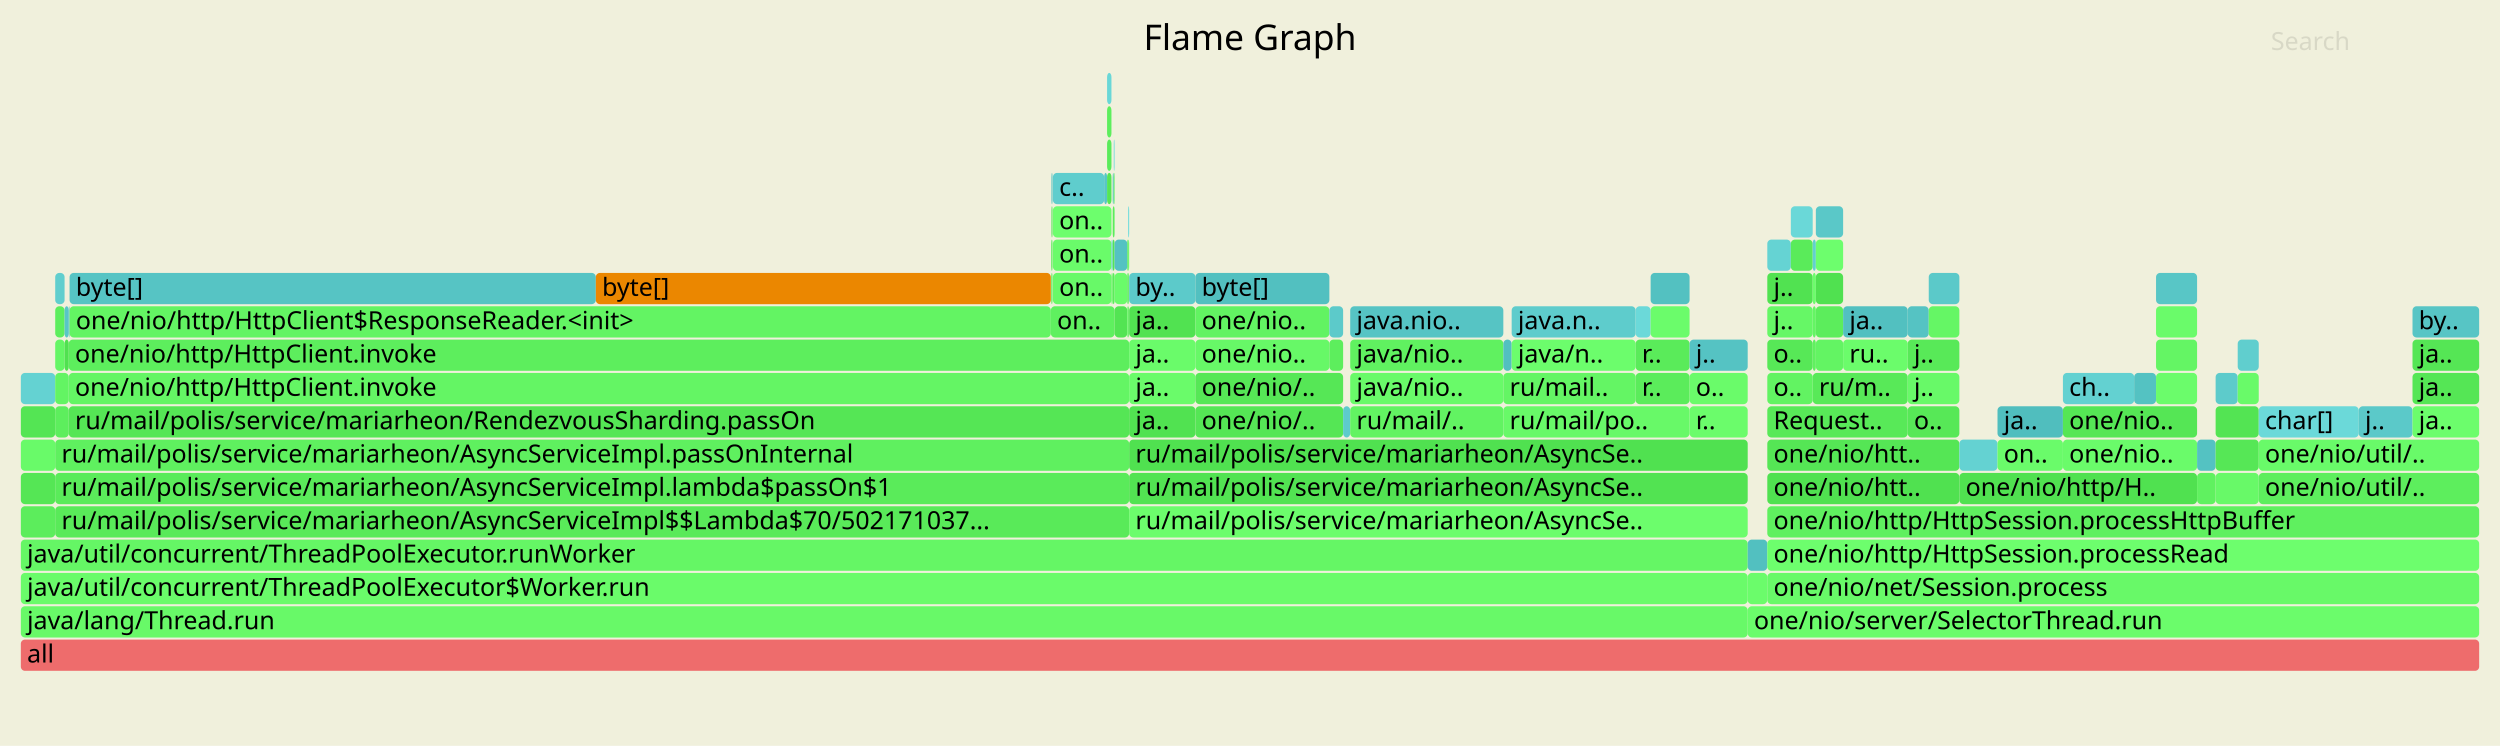
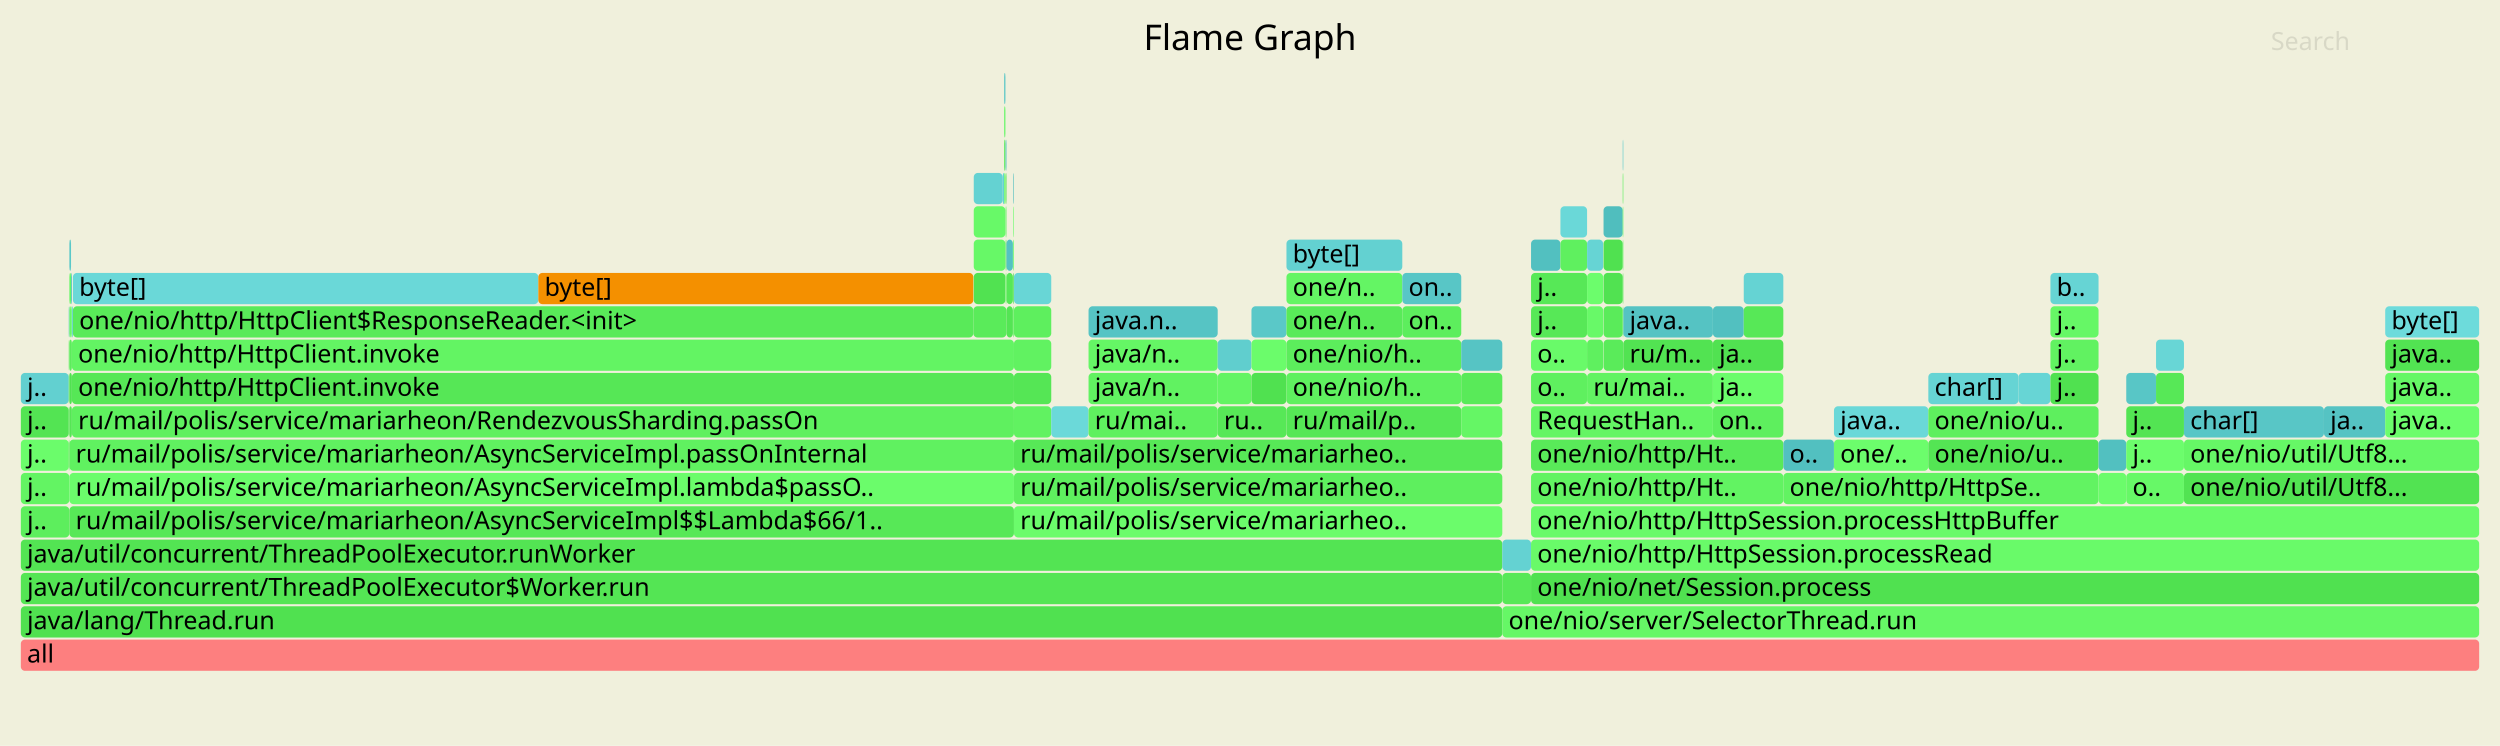
<svg xmlns="http://www.w3.org/2000/svg" version="1.1" width="1200" height="358" viewBox="0 0 1200 358">
  <style type="text/css">
	text { font-family:Verdana; font-size:12px; fill:rgb(0,0,0); }
	#search { opacity:0.1; cursor:pointer; }
	#search:hover, #search.show { opacity:1; }
	#subtitle { text-anchor:middle; font-color:rgb(160,160,160); }
	#title { text-anchor:middle; font-size:17px}
	#unzoom { cursor:pointer; }
	#frames &gt; *:hover { stroke:black; stroke-width:0.5; cursor:pointer; }
	.hide { display:none; }
	.parent { opacity:0.5; }
</style>
  <rect x="0" y="0" width="100%" height="100%" fill="rgb(240,240,220)" />
  <text id="title" x="600" y="24">Flame Graph</text>
  <text id="details" x="10" y="341"> </text>
  <text id="unzoom" x="10" y="24" class="hide">Reset Zoom</text>
  <text id="search" x="1090" y="24">Search</text>
  <text id="matched" x="1090" y="341"> </text>
  <g id="frames">
    <g>
-       <rect x="10.0" y="307.0" width="1180.0" height="15" fill="#ee6c6c" rx="2" ry="2" />
+       <rect x="10.0" y="307.0" width="1180.0" height="15" fill="#fd7f7f" rx="2" ry="2" />
      <text x="13.0" y="318.0">all</text>
    </g>
    <g>
-       <rect x="10.0" y="291.0" width="828.9" height="15" fill="#68f968" rx="2" ry="2" />
+       <rect x="10.0" y="291.0" width="711.1" height="15" fill="#50e150" rx="2" ry="2" />
      <text x="13.0" y="302.0">java/lang/Thread.run</text>
    </g>
    <g>
-       <rect x="10.0" y="275.0" width="828.9" height="15" fill="#6afb6a" rx="2" ry="2" />
+       <rect x="10.0" y="275.0" width="711.1" height="15" fill="#54e554" rx="2" ry="2" />
      <text x="13.0" y="286.0">java/util/concurrent/ThreadPoolExecutor$Worker.run</text>
    </g>
    <g>
-       <rect x="10.0" y="259.0" width="828.9" height="15" fill="#65f665" rx="2" ry="2" />
+       <rect x="10.0" y="259.0" width="711.1" height="15" fill="#53e453" rx="2" ry="2" />
      <text x="13.0" y="270.0">java/util/concurrent/ThreadPoolExecutor.runWorker</text>
    </g>
    <g>
-       <rect x="10.0" y="243.0" width="16.5" height="15" fill="#5ced5c" rx="2" ry="2" />
-       <text x="13.0" y="254.0" />
-     </g>
-     <g>
-       <rect x="10.0" y="227.0" width="16.5" height="15" fill="#55e655" rx="2" ry="2" />
-       <text x="13.0" y="238.0" />
-     </g>
-     <g>
-       <rect x="10.0" y="211.0" width="16.5" height="15" fill="#69fa69" rx="2" ry="2" />
-       <text x="13.0" y="222.0" />
-     </g>
-     <g>
-       <rect x="10.0" y="195.0" width="16.5" height="15" fill="#54e554" rx="2" ry="2" />
-       <text x="13.0" y="206.0" />
-     </g>
-     <g>
-       <rect x="10.0" y="179.0" width="16.5" height="15" fill="#64d2d2" rx="2" ry="2" />
-       <text x="13.0" y="190.0" />
-     </g>
-     <g>
-       <rect x="26.5" y="243.0" width="515.5" height="15" fill="#59ea59" rx="2" ry="2" />
-       <text x="29.5" y="254.0">ru/mail/polis/service/mariarheon/AsyncServiceImpl$$Lambda$70/502171037...</text>
-     </g>
-     <g>
-       <rect x="26.5" y="227.0" width="515.5" height="15" fill="#5aeb5a" rx="2" ry="2" />
-       <text x="29.5" y="238.0">ru/mail/polis/service/mariarheon/AsyncServiceImpl.lambda$passOn$1</text>
-     </g>
-     <g>
-       <rect x="26.5" y="211.0" width="515.5" height="15" fill="#5ff05f" rx="2" ry="2" />
-       <text x="29.5" y="222.0">ru/mail/polis/service/mariarheon/AsyncServiceImpl.passOnInternal</text>
-     </g>
-     <g>
-       <rect x="26.5" y="195.0" width="6.5" height="15" fill="#5dee5d" rx="2" ry="2" />
-       <text x="29.5" y="206.0" />
-     </g>
-     <g>
-       <rect x="26.5" y="179.0" width="6.5" height="15" fill="#63f463" rx="2" ry="2" />
-       <text x="29.5" y="190.0" />
-     </g>
-     <g>
-       <rect x="26.5" y="163.0" width="4.5" height="15" fill="#65f665" rx="2" ry="2" />
-       <text x="29.5" y="174.0" />
-     </g>
-     <g>
-       <rect x="26.5" y="147.0" width="4.5" height="15" fill="#5dee5d" rx="2" ry="2" />
-       <text x="29.5" y="158.0" />
-     </g>
-     <g>
-       <rect x="26.5" y="131.0" width="4.5" height="15" fill="#60cece" rx="2" ry="2" />
-       <text x="29.5" y="142.0" />
-     </g>
-     <g>
-       <rect x="31.0" y="163.0" width="2.0" height="15" fill="#50e150" rx="2" ry="2" />
-       <text x="34.0" y="174.0" />
-     </g>
-     <g>
-       <rect x="31.0" y="147.0" width="2.0" height="15" fill="#58c6c6" rx="2" ry="2" />
-       <text x="34.0" y="158.0" />
-     </g>
-     <g>
-       <rect x="33.0" y="195.0" width="509.0" height="15" fill="#55e655" rx="2" ry="2" />
-       <text x="36.0" y="206.0">ru/mail/polis/service/mariarheon/RendezvousSharding.passOn</text>
-     </g>
-     <g>
-       <rect x="33.0" y="179.0" width="509.0" height="15" fill="#64f564" rx="2" ry="2" />
-       <text x="36.0" y="190.0">one/nio/http/HttpClient.invoke</text>
-     </g>
-     <g>
-       <rect x="33.0" y="163.0" width="509.0" height="15" fill="#5dee5d" rx="2" ry="2" />
-       <text x="36.0" y="174.0">one/nio/http/HttpClient.invoke</text>
-     </g>
-     <g>
-       <rect x="33.0" y="147.0" width="0.4" height="15" fill="#57c5c5" rx="2" ry="2" />
+       <rect x="10.0" y="243.0" width="23.3" height="15" fill="#5dee5d" rx="2" ry="2" />
+       <text x="13.0" y="254.0">j..</text>
+     </g>
+     <g>
+       <rect x="10.0" y="227.0" width="23.3" height="15" fill="#63f463" rx="2" ry="2" />
+       <text x="13.0" y="238.0">j..</text>
+     </g>
+     <g>
+       <rect x="10.0" y="211.0" width="23.0" height="15" fill="#6bfc6b" rx="2" ry="2" />
+       <text x="13.0" y="222.0">j..</text>
+     </g>
+     <g>
+       <rect x="10.0" y="195.0" width="23.0" height="15" fill="#53e453" rx="2" ry="2" />
+       <text x="13.0" y="206.0">j..</text>
+     </g>
+     <g>
+       <rect x="10.0" y="179.0" width="23.0" height="15" fill="#62d0d0" rx="2" ry="2" />
+       <text x="13.0" y="190.0">j..</text>
+     </g>
+     <g>
+       <rect x="33.0" y="211.0" width="0.3" height="15" fill="#52e352" rx="2" ry="2" />
+       <text x="36.0" y="222.0" />
+     </g>
+     <g>
+       <rect x="33.0" y="195.0" width="0.3" height="15" fill="#5bec5b" rx="2" ry="2" />
+       <text x="36.0" y="206.0" />
+     </g>
+     <g>
+       <rect x="33.0" y="179.0" width="0.3" height="15" fill="#5eef5e" rx="2" ry="2" />
+       <text x="36.0" y="190.0" />
+     </g>
+     <g>
+       <rect x="33.0" y="163.0" width="0.3" height="15" fill="#5dee5d" rx="2" ry="2" />
+       <text x="36.0" y="174.0" />
+     </g>
+     <g>
+       <rect x="33.0" y="147.0" width="0.3" height="15" fill="#58c6c6" rx="2" ry="2" />
      <text x="36.0" y="158.0" />
    </g>
    <g>
-       <rect x="33.4" y="147.0" width="471.0" height="15" fill="#63f463" rx="2" ry="2" />
-       <text x="36.4" y="158.0">one/nio/http/HttpClient$ResponseReader.&lt;init&gt;</text>
-     </g>
-     <g>
-       <rect x="33.4" y="131.0" width="252.6" height="15" fill="#56c4c4" rx="2" ry="2" />
-       <text x="36.4" y="142.0">byte[]</text>
-     </g>
-     <g>
-       <rect x="286.0" y="131.0" width="218.4" height="15" fill="#eb8700" rx="2" ry="2" />
-       <text x="289.0" y="142.0">byte[]</text>
-     </g>
-     <g>
-       <rect x="504.4" y="147.0" width="30.6" height="15" fill="#5ff05f" rx="2" ry="2" />
-       <text x="507.4" y="158.0">on..</text>
-     </g>
-     <g>
-       <rect x="504.6" y="131.0" width="0.6" height="15" fill="#5ced5c" rx="2" ry="2" />
-       <text x="507.6" y="142.0" />
-     </g>
-     <g>
-       <rect x="504.6" y="115.0" width="0.6" height="15" fill="#5aeb5a" rx="2" ry="2" />
-       <text x="507.6" y="126.0" />
-     </g>
-     <g>
-       <rect x="504.7" y="99.0" width="0.5" height="15" fill="#51e251" rx="2" ry="2" />
-       <text x="507.7" y="110.0" />
-     </g>
-     <g>
-       <rect x="504.7" y="83.0" width="0.5" height="15" fill="#52c0c0" rx="2" ry="2" />
-       <text x="507.7" y="94.0" />
-     </g>
-     <g>
-       <rect x="505.4" y="131.0" width="28.1" height="15" fill="#68f968" rx="2" ry="2" />
-       <text x="508.4" y="142.0">on..</text>
-     </g>
-     <g>
-       <rect x="505.4" y="115.0" width="28.1" height="15" fill="#6afb6a" rx="2" ry="2" />
-       <text x="508.4" y="126.0">on..</text>
-     </g>
-     <g>
-       <rect x="505.4" y="99.0" width="28.1" height="15" fill="#6dfe6d" rx="2" ry="2" />
-       <text x="508.4" y="110.0">on..</text>
-     </g>
-     <g>
-       <rect x="505.4" y="83.0" width="24.6" height="15" fill="#5fcdcd" rx="2" ry="2" />
-       <text x="508.4" y="94.0">c..</text>
-     </g>
-     <g>
-       <rect x="530.0" y="83.0" width="1.4" height="15" fill="#58c6c6" rx="2" ry="2" />
-       <text x="533.0" y="94.0" />
-     </g>
-     <g>
-       <rect x="531.4" y="83.0" width="2.1" height="15" fill="#55e655" rx="2" ry="2" />
-       <text x="534.4" y="94.0" />
-     </g>
-     <g>
-       <rect x="531.4" y="67.0" width="2.1" height="15" fill="#5aeb5a" rx="2" ry="2" />
-       <text x="534.4" y="78.0" />
-     </g>
-     <g>
-       <rect x="531.4" y="51.0" width="2.1" height="15" fill="#5dee5d" rx="2" ry="2" />
-       <text x="534.4" y="62.0" />
-     </g>
-     <g>
-       <rect x="531.4" y="35.0" width="2.1" height="15" fill="#69d7d7" rx="2" ry="2" />
-       <text x="534.4" y="46.0" />
-     </g>
-     <g>
-       <rect x="533.5" y="131.0" width="0.6" height="15" fill="#64f564" rx="2" ry="2" />
-       <text x="536.5" y="142.0" />
-     </g>
-     <g>
-       <rect x="533.5" y="115.0" width="0.6" height="15" fill="#67d5d5" rx="2" ry="2" />
-       <text x="536.5" y="126.0" />
-     </g>
-     <g>
-       <rect x="534.1" y="131.0" width="0.9" height="15" fill="#5bec5b" rx="2" ry="2" />
-       <text x="537.1" y="142.0" />
-     </g>
-     <g>
-       <rect x="534.1" y="115.0" width="0.9" height="15" fill="#54e554" rx="2" ry="2" />
-       <text x="537.1" y="126.0" />
-     </g>
-     <g>
-       <rect x="534.1" y="99.0" width="0.9" height="15" fill="#5ced5c" rx="2" ry="2" />
-       <text x="537.1" y="110.0" />
-     </g>
-     <g>
-       <rect x="534.1" y="83.0" width="0.5" height="15" fill="#53c1c1" rx="2" ry="2" />
-       <text x="537.1" y="94.0" />
-     </g>
-     <g>
-       <rect x="534.6" y="83.0" width="0.4" height="15" fill="#62f362" rx="2" ry="2" />
-       <text x="537.6" y="94.0" />
-     </g>
-     <g>
-       <rect x="534.6" y="67.0" width="0.4" height="15" fill="#6ddbdb" rx="2" ry="2" />
-       <text x="537.6" y="78.0" />
-     </g>
-     <g>
-       <rect x="535.0" y="147.0" width="6.1" height="15" fill="#53e453" rx="2" ry="2" />
-       <text x="538.0" y="158.0" />
-     </g>
-     <g>
-       <rect x="535.0" y="131.0" width="6.1" height="15" fill="#6afb6a" rx="2" ry="2" />
-       <text x="538.0" y="142.0" />
-     </g>
-     <g>
-       <rect x="535.0" y="115.0" width="6.1" height="15" fill="#54c2c2" rx="2" ry="2" />
-       <text x="538.0" y="126.0" />
-     </g>
-     <g>
-       <rect x="541.1" y="147.0" width="0.4" height="15" fill="#68f968" rx="2" ry="2" />
-       <text x="544.1" y="158.0" />
-     </g>
-     <g>
-       <rect x="541.1" y="131.0" width="0.4" height="15" fill="#59ea59" rx="2" ry="2" />
-       <text x="544.1" y="142.0" />
-     </g>
-     <g>
-       <rect x="541.1" y="115.0" width="0.4" height="15" fill="#5bec5b" rx="2" ry="2" />
-       <text x="544.1" y="126.0" />
-     </g>
-     <g>
-       <rect x="541.5" y="147.0" width="0.5" height="15" fill="#5dee5d" rx="2" ry="2" />
-       <text x="544.5" y="158.0" />
-     </g>
-     <g>
-       <rect x="541.5" y="131.0" width="0.5" height="15" fill="#5ff05f" rx="2" ry="2" />
-       <text x="544.5" y="142.0" />
-     </g>
-     <g>
-       <rect x="541.5" y="115.0" width="0.5" height="15" fill="#66f766" rx="2" ry="2" />
-       <text x="544.5" y="126.0" />
-     </g>
-     <g>
-       <rect x="541.5" y="99.0" width="0.5" height="15" fill="#6ddbdb" rx="2" ry="2" />
-       <text x="544.5" y="110.0" />
-     </g>
-     <g>
-       <rect x="542.0" y="243.0" width="296.9" height="15" fill="#6cfd6c" rx="2" ry="2" />
-       <text x="545.0" y="254.0">ru/mail/polis/service/mariarheon/AsyncSe..</text>
-     </g>
-     <g>
-       <rect x="542.0" y="227.0" width="296.9" height="15" fill="#52e352" rx="2" ry="2" />
-       <text x="545.0" y="238.0">ru/mail/polis/service/mariarheon/AsyncSe..</text>
-     </g>
-     <g>
-       <rect x="542.0" y="211.0" width="296.9" height="15" fill="#50e150" rx="2" ry="2" />
-       <text x="545.0" y="222.0">ru/mail/polis/service/mariarheon/AsyncSe..</text>
-     </g>
-     <g>
-       <rect x="542.0" y="195.0" width="31.8" height="15" fill="#51e251" rx="2" ry="2" />
-       <text x="545.0" y="206.0">ja..</text>
-     </g>
-     <g>
-       <rect x="542.0" y="179.0" width="31.8" height="15" fill="#6afb6a" rx="2" ry="2" />
-       <text x="545.0" y="190.0">ja..</text>
-     </g>
-     <g>
-       <rect x="542.0" y="163.0" width="31.8" height="15" fill="#6afb6a" rx="2" ry="2" />
-       <text x="545.0" y="174.0">ja..</text>
-     </g>
-     <g>
-       <rect x="542.0" y="147.0" width="31.8" height="15" fill="#51e251" rx="2" ry="2" />
-       <text x="545.0" y="158.0">ja..</text>
-     </g>
-     <g>
-       <rect x="542.0" y="131.0" width="31.8" height="15" fill="#5ccaca" rx="2" ry="2" />
-       <text x="545.0" y="142.0">by..</text>
-     </g>
-     <g>
-       <rect x="573.8" y="195.0" width="70.9" height="15" fill="#55e655" rx="2" ry="2" />
-       <text x="576.8" y="206.0">one/nio/..</text>
-     </g>
-     <g>
-       <rect x="573.8" y="179.0" width="70.9" height="15" fill="#56e756" rx="2" ry="2" />
-       <text x="576.8" y="190.0">one/nio/..</text>
-     </g>
-     <g>
-       <rect x="573.8" y="163.0" width="64.3" height="15" fill="#67f867" rx="2" ry="2" />
-       <text x="576.8" y="174.0">one/nio..</text>
-     </g>
-     <g>
-       <rect x="573.8" y="147.0" width="64.3" height="15" fill="#62f362" rx="2" ry="2" />
-       <text x="576.8" y="158.0">one/nio..</text>
-     </g>
-     <g>
-       <rect x="573.8" y="131.0" width="64.3" height="15" fill="#52c0c0" rx="2" ry="2" />
-       <text x="576.8" y="142.0">byte[]</text>
-     </g>
-     <g>
-       <rect x="638.1" y="163.0" width="6.6" height="15" fill="#5dee5d" rx="2" ry="2" />
-       <text x="641.1" y="174.0" />
-     </g>
-     <g>
-       <rect x="638.1" y="147.0" width="6.6" height="15" fill="#5ccaca" rx="2" ry="2" />
-       <text x="641.1" y="158.0" />
-     </g>
-     <g>
-       <rect x="644.7" y="195.0" width="3.4" height="15" fill="#5dcbcb" rx="2" ry="2" />
-       <text x="647.7" y="206.0" />
-     </g>
-     <g>
-       <rect x="648.1" y="195.0" width="73.5" height="15" fill="#62f362" rx="2" ry="2" />
-       <text x="651.1" y="206.0">ru/mail/..</text>
-     </g>
-     <g>
-       <rect x="648.1" y="179.0" width="73.5" height="15" fill="#69fa69" rx="2" ry="2" />
-       <text x="651.1" y="190.0">java/nio..</text>
-     </g>
-     <g>
-       <rect x="648.1" y="163.0" width="73.5" height="15" fill="#60f160" rx="2" ry="2" />
-       <text x="651.1" y="174.0">java/nio..</text>
-     </g>
-     <g>
-       <rect x="648.1" y="147.0" width="73.5" height="15" fill="#56c4c4" rx="2" ry="2" />
-       <text x="651.1" y="158.0">java.nio..</text>
-     </g>
-     <g>
-       <rect x="721.6" y="195.0" width="89.4" height="15" fill="#68f968" rx="2" ry="2" />
-       <text x="724.6" y="206.0">ru/mail/po..</text>
-     </g>
-     <g>
-       <rect x="721.6" y="179.0" width="63.5" height="15" fill="#64f564" rx="2" ry="2" />
-       <text x="724.6" y="190.0">ru/mail..</text>
-     </g>
-     <g>
-       <rect x="721.6" y="163.0" width="4.0" height="15" fill="#52c0c0" rx="2" ry="2" />
-       <text x="724.6" y="174.0" />
-     </g>
-     <g>
-       <rect x="725.6" y="163.0" width="59.5" height="15" fill="#6cfd6c" rx="2" ry="2" />
-       <text x="728.6" y="174.0">java/n..</text>
-     </g>
-     <g>
-       <rect x="725.6" y="147.0" width="59.5" height="15" fill="#5ecccc" rx="2" ry="2" />
-       <text x="728.6" y="158.0">java.n..</text>
-     </g>
-     <g>
-       <rect x="785.1" y="179.0" width="25.9" height="15" fill="#5bec5b" rx="2" ry="2" />
-       <text x="788.1" y="190.0">r..</text>
-     </g>
-     <g>
-       <rect x="785.1" y="163.0" width="25.9" height="15" fill="#5aeb5a" rx="2" ry="2" />
-       <text x="788.1" y="174.0">r..</text>
-     </g>
-     <g>
-       <rect x="785.1" y="147.0" width="7.2" height="15" fill="#6bd9d9" rx="2" ry="2" />
-       <text x="788.1" y="158.0" />
-     </g>
-     <g>
-       <rect x="792.3" y="147.0" width="18.7" height="15" fill="#6bfc6b" rx="2" ry="2" />
-       <text x="795.3" y="158.0" />
-     </g>
-     <g>
-       <rect x="792.3" y="131.0" width="18.7" height="15" fill="#53c1c1" rx="2" ry="2" />
-       <text x="795.3" y="142.0" />
-     </g>
-     <g>
-       <rect x="811.0" y="195.0" width="27.9" height="15" fill="#6bfc6b" rx="2" ry="2" />
-       <text x="814.0" y="206.0">r..</text>
-     </g>
-     <g>
-       <rect x="811.0" y="179.0" width="27.9" height="15" fill="#6afb6a" rx="2" ry="2" />
-       <text x="814.0" y="190.0">o..</text>
-     </g>
-     <g>
-       <rect x="811.0" y="163.0" width="27.9" height="15" fill="#55c3c3" rx="2" ry="2" />
-       <text x="814.0" y="174.0">j..</text>
-     </g>
-     <g>
-       <rect x="838.9" y="291.0" width="351.1" height="15" fill="#6bfc6b" rx="2" ry="2" />
-       <text x="841.9" y="302.0">one/nio/server/SelectorThread.run</text>
-     </g>
-     <g>
-       <rect x="838.9" y="275.0" width="9.4" height="15" fill="#6bfc6b" rx="2" ry="2" />
-       <text x="841.9" y="286.0" />
-     </g>
-     <g>
-       <rect x="838.9" y="259.0" width="9.4" height="15" fill="#52c0c0" rx="2" ry="2" />
-       <text x="841.9" y="270.0" />
-     </g>
-     <g>
-       <rect x="848.3" y="275.0" width="341.7" height="15" fill="#68f968" rx="2" ry="2" />
-       <text x="851.3" y="286.0">one/nio/net/Session.process</text>
-     </g>
-     <g>
-       <rect x="848.3" y="259.0" width="341.7" height="15" fill="#6dfe6d" rx="2" ry="2" />
-       <text x="851.3" y="270.0">one/nio/http/HttpSession.processRead</text>
-     </g>
-     <g>
-       <rect x="848.3" y="243.0" width="341.7" height="15" fill="#5ff05f" rx="2" ry="2" />
-       <text x="851.3" y="254.0">one/nio/http/HttpSession.processHttpBuffer</text>
-     </g>
-     <g>
-       <rect x="848.3" y="227.0" width="92.2" height="15" fill="#50e150" rx="2" ry="2" />
-       <text x="851.3" y="238.0">one/nio/htt..</text>
-     </g>
-     <g>
-       <rect x="848.3" y="211.0" width="92.2" height="15" fill="#55e655" rx="2" ry="2" />
-       <text x="851.3" y="222.0">one/nio/htt..</text>
-     </g>
-     <g>
-       <rect x="848.3" y="195.0" width="67.4" height="15" fill="#58e958" rx="2" ry="2" />
-       <text x="851.3" y="206.0">Request..</text>
-     </g>
-     <g>
-       <rect x="848.3" y="179.0" width="21.8" height="15" fill="#62f362" rx="2" ry="2" />
-       <text x="851.3" y="190.0">o..</text>
-     </g>
-     <g>
-       <rect x="848.3" y="163.0" width="21.8" height="15" fill="#57e857" rx="2" ry="2" />
-       <text x="851.3" y="174.0">o..</text>
-     </g>
-     <g>
-       <rect x="848.3" y="147.0" width="21.8" height="15" fill="#66f766" rx="2" ry="2" />
-       <text x="851.3" y="158.0">j..</text>
-     </g>
-     <g>
-       <rect x="848.3" y="131.0" width="21.8" height="15" fill="#51e251" rx="2" ry="2" />
-       <text x="851.3" y="142.0">j..</text>
-     </g>
-     <g>
-       <rect x="848.3" y="115.0" width="11.3" height="15" fill="#65d3d3" rx="2" ry="2" />
-       <text x="851.3" y="126.0" />
-     </g>
-     <g>
-       <rect x="859.6" y="115.0" width="10.5" height="15" fill="#5aeb5a" rx="2" ry="2" />
-       <text x="862.6" y="126.0" />
-     </g>
-     <g>
-       <rect x="859.6" y="99.0" width="10.5" height="15" fill="#6ad8d8" rx="2" ry="2" />
-       <text x="862.6" y="110.0" />
-     </g>
-     <g>
-       <rect x="870.1" y="179.0" width="45.6" height="15" fill="#58e958" rx="2" ry="2" />
-       <text x="873.1" y="190.0">ru/m..</text>
-     </g>
-     <g>
-       <rect x="870.1" y="163.0" width="1.5" height="15" fill="#60f160" rx="2" ry="2" />
-       <text x="873.1" y="174.0" />
-     </g>
-     <g>
-       <rect x="870.1" y="147.0" width="1.5" height="15" fill="#64f564" rx="2" ry="2" />
-       <text x="873.1" y="158.0" />
-     </g>
-     <g>
-       <rect x="870.1" y="131.0" width="1.5" height="15" fill="#6cfd6c" rx="2" ry="2" />
-       <text x="873.1" y="142.0" />
-     </g>
-     <g>
-       <rect x="870.1" y="115.0" width="1.5" height="15" fill="#62d0d0" rx="2" ry="2" />
-       <text x="873.1" y="126.0" />
-     </g>
-     <g>
-       <rect x="871.6" y="163.0" width="13.1" height="15" fill="#63f463" rx="2" ry="2" />
-       <text x="874.6" y="174.0" />
-     </g>
-     <g>
-       <rect x="871.6" y="147.0" width="13.1" height="15" fill="#5ced5c" rx="2" ry="2" />
-       <text x="874.6" y="158.0" />
-     </g>
-     <g>
-       <rect x="871.6" y="131.0" width="13.1" height="15" fill="#50e150" rx="2" ry="2" />
-       <text x="874.6" y="142.0" />
-     </g>
-     <g>
-       <rect x="871.6" y="115.0" width="13.1" height="15" fill="#6dfe6d" rx="2" ry="2" />
-       <text x="874.6" y="126.0" />
-     </g>
-     <g>
-       <rect x="871.6" y="99.0" width="13.1" height="15" fill="#5ac8c8" rx="2" ry="2" />
-       <text x="874.6" y="110.0" />
-     </g>
-     <g>
-       <rect x="884.7" y="163.0" width="31.0" height="15" fill="#6bfc6b" rx="2" ry="2" />
-       <text x="887.7" y="174.0">ru..</text>
-     </g>
-     <g>
-       <rect x="884.7" y="147.0" width="31.0" height="15" fill="#52c0c0" rx="2" ry="2" />
-       <text x="887.7" y="158.0">ja..</text>
-     </g>
-     <g>
-       <rect x="915.7" y="195.0" width="24.8" height="15" fill="#57e857" rx="2" ry="2" />
-       <text x="918.7" y="206.0">o..</text>
-     </g>
-     <g>
-       <rect x="915.7" y="179.0" width="24.8" height="15" fill="#68f968" rx="2" ry="2" />
-       <text x="918.7" y="190.0">j..</text>
-     </g>
-     <g>
-       <rect x="915.7" y="163.0" width="24.8" height="15" fill="#58e958" rx="2" ry="2" />
-       <text x="918.7" y="174.0">j..</text>
-     </g>
-     <g>
-       <rect x="915.7" y="147.0" width="10.1" height="15" fill="#55c3c3" rx="2" ry="2" />
-       <text x="918.7" y="158.0" />
-     </g>
-     <g>
-       <rect x="925.8" y="147.0" width="14.7" height="15" fill="#65f665" rx="2" ry="2" />
-       <text x="928.8" y="158.0" />
-     </g>
-     <g>
-       <rect x="925.8" y="131.0" width="14.7" height="15" fill="#5bc9c9" rx="2" ry="2" />
-       <text x="928.8" y="142.0" />
-     </g>
-     <g>
-       <rect x="940.5" y="227.0" width="114.1" height="15" fill="#50e150" rx="2" ry="2" />
-       <text x="943.5" y="238.0">one/nio/http/H..</text>
-     </g>
-     <g>
-       <rect x="940.5" y="211.0" width="18.3" height="15" fill="#64d2d2" rx="2" ry="2" />
-       <text x="943.5" y="222.0" />
-     </g>
-     <g>
-       <rect x="958.8" y="211.0" width="31.4" height="15" fill="#6afb6a" rx="2" ry="2" />
-       <text x="961.8" y="222.0">on..</text>
-     </g>
-     <g>
-       <rect x="958.8" y="195.0" width="31.4" height="15" fill="#50bebe" rx="2" ry="2" />
-       <text x="961.8" y="206.0">ja..</text>
-     </g>
-     <g>
-       <rect x="990.2" y="211.0" width="64.4" height="15" fill="#6afb6a" rx="2" ry="2" />
-       <text x="993.2" y="222.0">one/nio..</text>
-     </g>
-     <g>
-       <rect x="990.2" y="195.0" width="64.4" height="15" fill="#55e655" rx="2" ry="2" />
-       <text x="993.2" y="206.0">one/nio..</text>
-     </g>
-     <g>
-       <rect x="990.2" y="179.0" width="34.2" height="15" fill="#63d1d1" rx="2" ry="2" />
-       <text x="993.2" y="190.0">ch..</text>
-     </g>
-     <g>
-       <rect x="1024.4" y="179.0" width="10.5" height="15" fill="#54c2c2" rx="2" ry="2" />
-       <text x="1027.4" y="190.0" />
-     </g>
-     <g>
-       <rect x="1034.9" y="179.0" width="19.7" height="15" fill="#6bfc6b" rx="2" ry="2" />
+       <rect x="33.3" y="243.0" width="453.4" height="15" fill="#57e857" rx="2" ry="2" />
+       <text x="36.3" y="254.0">ru/mail/polis/service/mariarheon/AsyncServiceImpl$$Lambda$66/1..</text>
+     </g>
+     <g>
+       <rect x="33.3" y="227.0" width="453.4" height="15" fill="#6bfc6b" rx="2" ry="2" />
+       <text x="36.3" y="238.0">ru/mail/polis/service/mariarheon/AsyncServiceImpl.lambda$passO..</text>
+     </g>
+     <g>
+       <rect x="33.3" y="211.0" width="453.4" height="15" fill="#60f160" rx="2" ry="2" />
+       <text x="36.3" y="222.0">ru/mail/polis/service/mariarheon/AsyncServiceImpl.passOnInternal</text>
+     </g>
+     <g>
+       <rect x="33.3" y="195.0" width="1.2" height="15" fill="#55e655" rx="2" ry="2" />
+       <text x="36.3" y="206.0" />
+     </g>
+     <g>
+       <rect x="33.3" y="179.0" width="1.2" height="15" fill="#51e251" rx="2" ry="2" />
+       <text x="36.3" y="190.0" />
+     </g>
+     <g>
+       <rect x="33.3" y="163.0" width="1.2" height="15" fill="#5ced5c" rx="2" ry="2" />
+       <text x="36.3" y="174.0" />
+     </g>
+     <g>
+       <rect x="33.3" y="147.0" width="0.8" height="15" fill="#68f968" rx="2" ry="2" />
+       <text x="36.3" y="158.0" />
+     </g>
+     <g>
+       <rect x="33.3" y="131.0" width="0.8" height="15" fill="#66f766" rx="2" ry="2" />
+       <text x="36.3" y="142.0" />
+     </g>
+     <g>
+       <rect x="33.3" y="115.0" width="0.8" height="15" fill="#5ac8c8" rx="2" ry="2" />
+       <text x="36.3" y="126.0" />
+     </g>
+     <g>
+       <rect x="34.1" y="147.0" width="0.4" height="15" fill="#6dfe6d" rx="2" ry="2" />
+       <text x="37.1" y="158.0" />
+     </g>
+     <g>
+       <rect x="34.1" y="131.0" width="0.4" height="15" fill="#51bfbf" rx="2" ry="2" />
+       <text x="37.1" y="142.0" />
+     </g>
+     <g>
+       <rect x="34.5" y="195.0" width="452.2" height="15" fill="#5ff05f" rx="2" ry="2" />
+       <text x="37.5" y="206.0">ru/mail/polis/service/mariarheon/RendezvousSharding.passOn</text>
+     </g>
+     <g>
+       <rect x="34.5" y="179.0" width="452.2" height="15" fill="#56e756" rx="2" ry="2" />
+       <text x="37.5" y="190.0">one/nio/http/HttpClient.invoke</text>
+     </g>
+     <g>
+       <rect x="34.5" y="163.0" width="452.2" height="15" fill="#63f463" rx="2" ry="2" />
+       <text x="37.5" y="174.0">one/nio/http/HttpClient.invoke</text>
+     </g>
+     <g>
+       <rect x="34.5" y="147.0" width="0.5" height="15" fill="#64d2d2" rx="2" ry="2" />
+       <text x="37.5" y="158.0" />
+     </g>
+     <g>
+       <rect x="35.0" y="147.0" width="432.2" height="15" fill="#59ea59" rx="2" ry="2" />
+       <text x="38.0" y="158.0">one/nio/http/HttpClient$ResponseReader.&lt;init&gt;</text>
+     </g>
+     <g>
+       <rect x="35.0" y="131.0" width="223.4" height="15" fill="#6ad8d8" rx="2" ry="2" />
+       <text x="38.0" y="142.0">byte[]</text>
+     </g>
+     <g>
+       <rect x="258.4" y="131.0" width="208.8" height="15" fill="#f49000" rx="2" ry="2" />
+       <text x="261.4" y="142.0">byte[]</text>
+     </g>
+     <g>
+       <rect x="467.2" y="147.0" width="15.9" height="15" fill="#5aeb5a" rx="2" ry="2" />
+       <text x="470.2" y="158.0" />
+     </g>
+     <g>
+       <rect x="467.4" y="131.0" width="15.2" height="15" fill="#51e251" rx="2" ry="2" />
+       <text x="470.4" y="142.0" />
+     </g>
+     <g>
+       <rect x="467.4" y="115.0" width="15.2" height="15" fill="#67f867" rx="2" ry="2" />
+       <text x="470.4" y="126.0" />
+     </g>
+     <g>
+       <rect x="467.4" y="99.0" width="15.2" height="15" fill="#68f968" rx="2" ry="2" />
+       <text x="470.4" y="110.0" />
+     </g>
+     <g>
+       <rect x="467.4" y="83.0" width="13.9" height="15" fill="#64d2d2" rx="2" ry="2" />
+       <text x="470.4" y="94.0" />
+     </g>
+     <g>
+       <rect x="481.3" y="83.0" width="0.7" height="15" fill="#64d2d2" rx="2" ry="2" />
+       <text x="484.3" y="94.0" />
+     </g>
+     <g>
+       <rect x="482.0" y="83.0" width="0.6" height="15" fill="#6bfc6b" rx="2" ry="2" />
+       <text x="485.0" y="94.0" />
+     </g>
+     <g>
+       <rect x="482.0" y="67.0" width="0.6" height="15" fill="#59ea59" rx="2" ry="2" />
+       <text x="485.0" y="78.0" />
+     </g>
+     <g>
+       <rect x="482.0" y="51.0" width="0.6" height="15" fill="#66f766" rx="2" ry="2" />
+       <text x="485.0" y="62.0" />
+     </g>
+     <g>
+       <rect x="482.0" y="35.0" width="0.6" height="15" fill="#58c6c6" rx="2" ry="2" />
+       <text x="485.0" y="46.0" />
+     </g>
+     <g>
+       <rect x="482.7" y="131.0" width="0.4" height="15" fill="#68f968" rx="2" ry="2" />
+       <text x="485.7" y="142.0" />
+     </g>
+     <g>
+       <rect x="482.7" y="115.0" width="0.4" height="15" fill="#55e655" rx="2" ry="2" />
+       <text x="485.7" y="126.0" />
+     </g>
+     <g>
+       <rect x="482.7" y="99.0" width="0.4" height="15" fill="#61f261" rx="2" ry="2" />
+       <text x="485.7" y="110.0" />
+     </g>
+     <g>
+       <rect x="482.7" y="83.0" width="0.4" height="15" fill="#51e251" rx="2" ry="2" />
+       <text x="485.7" y="94.0" />
+     </g>
+     <g>
+       <rect x="482.7" y="67.0" width="0.4" height="15" fill="#53c1c1" rx="2" ry="2" />
+       <text x="485.7" y="78.0" />
+     </g>
+     <g>
+       <rect x="483.1" y="147.0" width="3.1" height="15" fill="#54e554" rx="2" ry="2" />
+       <text x="486.1" y="158.0" />
+     </g>
+     <g>
+       <rect x="483.1" y="131.0" width="3.1" height="15" fill="#57e857" rx="2" ry="2" />
+       <text x="486.1" y="142.0" />
+     </g>
+     <g>
+       <rect x="483.1" y="115.0" width="3.1" height="15" fill="#54c2c2" rx="2" ry="2" />
+       <text x="486.1" y="126.0" />
+     </g>
+     <g>
+       <rect x="486.2" y="147.0" width="0.4" height="15" fill="#61f261" rx="2" ry="2" />
+       <text x="489.2" y="158.0" />
+     </g>
+     <g>
+       <rect x="486.2" y="131.0" width="0.4" height="15" fill="#51e251" rx="2" ry="2" />
+       <text x="489.2" y="142.0" />
+     </g>
+     <g>
+       <rect x="486.2" y="115.0" width="0.4" height="15" fill="#6afb6a" rx="2" ry="2" />
+       <text x="489.2" y="126.0" />
+     </g>
+     <g>
+       <rect x="486.3" y="99.0" width="0.3" height="15" fill="#6cfd6c" rx="2" ry="2" />
+       <text x="489.3" y="110.0" />
+     </g>
+     <g>
+       <rect x="486.3" y="83.0" width="0.3" height="15" fill="#51bfbf" rx="2" ry="2" />
+       <text x="489.3" y="94.0" />
+     </g>
+     <g>
+       <rect x="486.7" y="243.0" width="234.4" height="15" fill="#6bfc6b" rx="2" ry="2" />
+       <text x="489.7" y="254.0">ru/mail/polis/service/mariarheo..</text>
+     </g>
+     <g>
+       <rect x="486.7" y="227.0" width="234.4" height="15" fill="#5eef5e" rx="2" ry="2" />
+       <text x="489.7" y="238.0">ru/mail/polis/service/mariarheo..</text>
+     </g>
+     <g>
+       <rect x="486.7" y="211.0" width="234.4" height="15" fill="#57e857" rx="2" ry="2" />
+       <text x="489.7" y="222.0">ru/mail/polis/service/mariarheo..</text>
+     </g>
+     <g>
+       <rect x="486.7" y="195.0" width="17.9" height="15" fill="#61f261" rx="2" ry="2" />
+       <text x="489.7" y="206.0" />
+     </g>
+     <g>
+       <rect x="486.7" y="179.0" width="17.9" height="15" fill="#55e655" rx="2" ry="2" />
+       <text x="489.7" y="190.0" />
+     </g>
+     <g>
+       <rect x="486.7" y="163.0" width="17.9" height="15" fill="#61f261" rx="2" ry="2" />
+       <text x="489.7" y="174.0" />
+     </g>
+     <g>
+       <rect x="486.7" y="147.0" width="17.9" height="15" fill="#5eef5e" rx="2" ry="2" />
+       <text x="489.7" y="158.0" />
+     </g>
+     <g>
+       <rect x="486.7" y="131.0" width="17.9" height="15" fill="#68d6d6" rx="2" ry="2" />
+       <text x="489.7" y="142.0" />
+     </g>
+     <g>
+       <rect x="504.6" y="195.0" width="17.9" height="15" fill="#6bd9d9" rx="2" ry="2" />
+       <text x="507.6" y="206.0" />
+     </g>
+     <g>
+       <rect x="522.5" y="195.0" width="62.0" height="15" fill="#5ff05f" rx="2" ry="2" />
+       <text x="525.5" y="206.0">ru/mai..</text>
+     </g>
+     <g>
+       <rect x="522.5" y="179.0" width="62.0" height="15" fill="#61f261" rx="2" ry="2" />
+       <text x="525.5" y="190.0">java/n..</text>
+     </g>
+     <g>
+       <rect x="522.5" y="163.0" width="62.0" height="15" fill="#65f665" rx="2" ry="2" />
+       <text x="525.5" y="174.0">java/n..</text>
+     </g>
+     <g>
+       <rect x="522.5" y="147.0" width="62.0" height="15" fill="#56c4c4" rx="2" ry="2" />
+       <text x="525.5" y="158.0">java.n..</text>
+     </g>
+     <g>
+       <rect x="584.5" y="195.0" width="33.0" height="15" fill="#57e857" rx="2" ry="2" />
+       <text x="587.5" y="206.0">ru..</text>
+     </g>
+     <g>
+       <rect x="584.5" y="179.0" width="16.2" height="15" fill="#63f463" rx="2" ry="2" />
+       <text x="587.5" y="190.0" />
+     </g>
+     <g>
+       <rect x="584.5" y="163.0" width="16.2" height="15" fill="#60cece" rx="2" ry="2" />
+       <text x="587.5" y="174.0" />
+     </g>
+     <g>
+       <rect x="600.7" y="179.0" width="16.8" height="15" fill="#50e150" rx="2" ry="2" />
+       <text x="603.7" y="190.0" />
+     </g>
+     <g>
+       <rect x="600.7" y="163.0" width="16.8" height="15" fill="#6bfc6b" rx="2" ry="2" />
+       <text x="603.7" y="174.0" />
+     </g>
+     <g>
+       <rect x="600.7" y="147.0" width="16.8" height="15" fill="#5ac8c8" rx="2" ry="2" />
+       <text x="603.7" y="158.0" />
+     </g>
+     <g>
+       <rect x="617.5" y="195.0" width="83.9" height="15" fill="#56e756" rx="2" ry="2" />
+       <text x="620.5" y="206.0">ru/mail/p..</text>
+     </g>
+     <g>
+       <rect x="617.5" y="179.0" width="83.9" height="15" fill="#5ff05f" rx="2" ry="2" />
+       <text x="620.5" y="190.0">one/nio/h..</text>
+     </g>
+     <g>
+       <rect x="617.5" y="163.0" width="83.9" height="15" fill="#5ced5c" rx="2" ry="2" />
+       <text x="620.5" y="174.0">one/nio/h..</text>
+     </g>
+     <g>
+       <rect x="617.5" y="147.0" width="55.6" height="15" fill="#59ea59" rx="2" ry="2" />
+       <text x="620.5" y="158.0">one/n..</text>
+     </g>
+     <g>
+       <rect x="617.5" y="131.0" width="55.6" height="15" fill="#64f564" rx="2" ry="2" />
+       <text x="620.5" y="142.0">one/n..</text>
+     </g>
+     <g>
+       <rect x="617.5" y="115.0" width="55.6" height="15" fill="#63d1d1" rx="2" ry="2" />
+       <text x="620.5" y="126.0">byte[]</text>
+     </g>
+     <g>
+       <rect x="673.1" y="147.0" width="28.3" height="15" fill="#5dee5d" rx="2" ry="2" />
+       <text x="676.1" y="158.0">on..</text>
+     </g>
+     <g>
+       <rect x="673.1" y="131.0" width="28.3" height="15" fill="#58c6c6" rx="2" ry="2" />
+       <text x="676.1" y="142.0">on..</text>
+     </g>
+     <g>
+       <rect x="701.4" y="195.0" width="19.7" height="15" fill="#65f665" rx="2" ry="2" />
+       <text x="704.4" y="206.0" />
+     </g>
+     <g>
+       <rect x="701.4" y="179.0" width="19.7" height="15" fill="#59ea59" rx="2" ry="2" />
+       <text x="704.4" y="190.0" />
+     </g>
+     <g>
+       <rect x="701.4" y="163.0" width="19.7" height="15" fill="#56c4c4" rx="2" ry="2" />
+       <text x="704.4" y="174.0" />
+     </g>
+     <g>
+       <rect x="721.1" y="291.0" width="468.9" height="15" fill="#66f766" rx="2" ry="2" />
+       <text x="724.1" y="302.0">one/nio/server/SelectorThread.run</text>
+     </g>
+     <g>
+       <rect x="721.1" y="275.0" width="13.8" height="15" fill="#57e857" rx="2" ry="2" />
+       <text x="724.1" y="286.0" />
+     </g>
+     <g>
+       <rect x="721.1" y="259.0" width="13.8" height="15" fill="#64d2d2" rx="2" ry="2" />
+       <text x="724.1" y="270.0" />
+     </g>
+     <g>
+       <rect x="734.9" y="275.0" width="455.1" height="15" fill="#50e150" rx="2" ry="2" />
+       <text x="737.9" y="286.0">one/nio/net/Session.process</text>
+     </g>
+     <g>
+       <rect x="734.9" y="259.0" width="455.1" height="15" fill="#69fa69" rx="2" ry="2" />
+       <text x="737.9" y="270.0">one/nio/http/HttpSession.processRead</text>
+     </g>
+     <g>
+       <rect x="734.9" y="243.0" width="455.1" height="15" fill="#69fa69" rx="2" ry="2" />
+       <text x="737.9" y="254.0">one/nio/http/HttpSession.processHttpBuffer</text>
+     </g>
+     <g>
+       <rect x="734.9" y="227.0" width="121.1" height="15" fill="#62f362" rx="2" ry="2" />
+       <text x="737.9" y="238.0">one/nio/http/Ht..</text>
+     </g>
+     <g>
+       <rect x="734.9" y="211.0" width="121.1" height="15" fill="#59ea59" rx="2" ry="2" />
+       <text x="737.9" y="222.0">one/nio/http/Ht..</text>
+     </g>
+     <g>
+       <rect x="734.9" y="195.0" width="87.3" height="15" fill="#64f564" rx="2" ry="2" />
+       <text x="737.9" y="206.0">RequestHan..</text>
+     </g>
+     <g>
+       <rect x="734.9" y="179.0" width="26.9" height="15" fill="#5ff05f" rx="2" ry="2" />
+       <text x="737.9" y="190.0">o..</text>
+     </g>
+     <g>
+       <rect x="734.9" y="163.0" width="26.9" height="15" fill="#69fa69" rx="2" ry="2" />
+       <text x="737.9" y="174.0">o..</text>
+     </g>
+     <g>
+       <rect x="734.9" y="147.0" width="26.9" height="15" fill="#57e857" rx="2" ry="2" />
+       <text x="737.9" y="158.0">j..</text>
+     </g>
+     <g>
+       <rect x="734.9" y="131.0" width="26.9" height="15" fill="#57e857" rx="2" ry="2" />
+       <text x="737.9" y="142.0">j..</text>
+     </g>
+     <g>
+       <rect x="734.9" y="115.0" width="14.1" height="15" fill="#52c0c0" rx="2" ry="2" />
+       <text x="737.9" y="126.0" />
+     </g>
+     <g>
+       <rect x="749.0" y="115.0" width="12.8" height="15" fill="#5ff05f" rx="2" ry="2" />
+       <text x="752.0" y="126.0" />
+     </g>
+     <g>
+       <rect x="749.0" y="99.0" width="12.8" height="15" fill="#6ad8d8" rx="2" ry="2" />
+       <text x="752.0" y="110.0" />
+     </g>
+     <g>
+       <rect x="761.8" y="179.0" width="60.4" height="15" fill="#62f362" rx="2" ry="2" />
+       <text x="764.8" y="190.0">ru/mai..</text>
+     </g>
+     <g>
+       <rect x="761.8" y="163.0" width="7.7" height="15" fill="#5ff05f" rx="2" ry="2" />
+       <text x="764.8" y="174.0" />
+     </g>
+     <g>
+       <rect x="761.8" y="147.0" width="7.7" height="15" fill="#68f968" rx="2" ry="2" />
+       <text x="764.8" y="158.0" />
+     </g>
+     <g>
+       <rect x="761.8" y="131.0" width="7.7" height="15" fill="#6cfd6c" rx="2" ry="2" />
+       <text x="764.8" y="142.0" />
+     </g>
+     <g>
+       <rect x="761.8" y="115.0" width="7.7" height="15" fill="#66d4d4" rx="2" ry="2" />
+       <text x="764.8" y="126.0" />
+     </g>
+     <g>
+       <rect x="769.7" y="163.0" width="9.5" height="15" fill="#5aeb5a" rx="2" ry="2" />
+       <text x="772.7" y="174.0" />
+     </g>
+     <g>
+       <rect x="769.7" y="147.0" width="9.2" height="15" fill="#5aeb5a" rx="2" ry="2" />
+       <text x="772.7" y="158.0" />
+     </g>
+     <g>
+       <rect x="769.7" y="131.0" width="9.2" height="15" fill="#51e251" rx="2" ry="2" />
+       <text x="772.7" y="142.0" />
+     </g>
+     <g>
+       <rect x="769.7" y="115.0" width="9.2" height="15" fill="#50e150" rx="2" ry="2" />
+       <text x="772.7" y="126.0" />
+     </g>
+     <g>
+       <rect x="769.7" y="99.0" width="9.2" height="15" fill="#50bebe" rx="2" ry="2" />
+       <text x="772.7" y="110.0" />
+     </g>
+     <g>
+       <rect x="778.9" y="147.0" width="0.3" height="15" fill="#5eef5e" rx="2" ry="2" />
+       <text x="781.9" y="158.0" />
+     </g>
+     <g>
+       <rect x="778.9" y="131.0" width="0.3" height="15" fill="#58e958" rx="2" ry="2" />
+       <text x="781.9" y="142.0" />
+     </g>
+     <g>
+       <rect x="778.9" y="115.0" width="0.3" height="15" fill="#65f665" rx="2" ry="2" />
+       <text x="781.9" y="126.0" />
+     </g>
+     <g>
+       <rect x="778.9" y="99.0" width="0.3" height="15" fill="#68f968" rx="2" ry="2" />
+       <text x="781.9" y="110.0" />
+     </g>
+     <g>
+       <rect x="778.9" y="83.0" width="0.3" height="15" fill="#5ff05f" rx="2" ry="2" />
+       <text x="781.9" y="94.0" />
+     </g>
+     <g>
+       <rect x="778.9" y="67.0" width="0.3" height="15" fill="#5ecccc" rx="2" ry="2" />
+       <text x="781.9" y="78.0" />
+     </g>
+     <g>
+       <rect x="779.2" y="163.0" width="43.0" height="15" fill="#52e352" rx="2" ry="2" />
+       <text x="782.2" y="174.0">ru/m..</text>
+     </g>
+     <g>
+       <rect x="779.2" y="147.0" width="43.0" height="15" fill="#55c3c3" rx="2" ry="2" />
+       <text x="782.2" y="158.0">java..</text>
+     </g>
+     <g>
+       <rect x="822.2" y="195.0" width="33.8" height="15" fill="#5eef5e" rx="2" ry="2" />
+       <text x="825.2" y="206.0">on..</text>
+     </g>
+     <g>
+       <rect x="822.2" y="179.0" width="33.8" height="15" fill="#6bfc6b" rx="2" ry="2" />
+       <text x="825.2" y="190.0">ja..</text>
+     </g>
+     <g>
+       <rect x="822.2" y="163.0" width="33.8" height="15" fill="#51e251" rx="2" ry="2" />
+       <text x="825.2" y="174.0">ja..</text>
+     </g>
+     <g>
+       <rect x="822.2" y="147.0" width="14.8" height="15" fill="#52c0c0" rx="2" ry="2" />
+       <text x="825.2" y="158.0" />
+     </g>
+     <g>
+       <rect x="837.0" y="147.0" width="19.0" height="15" fill="#57e857" rx="2" ry="2" />
+       <text x="840.0" y="158.0" />
+     </g>
+     <g>
+       <rect x="837.0" y="131.0" width="19.0" height="15" fill="#65d3d3" rx="2" ry="2" />
+       <text x="840.0" y="142.0" />
+     </g>
+     <g>
+       <rect x="856.0" y="227.0" width="151.3" height="15" fill="#62f362" rx="2" ry="2" />
+       <text x="859.0" y="238.0">one/nio/http/HttpSe..</text>
+     </g>
+     <g>
+       <rect x="856.0" y="211.0" width="24.3" height="15" fill="#52c0c0" rx="2" ry="2" />
+       <text x="859.0" y="222.0">o..</text>
+     </g>
+     <g>
+       <rect x="880.3" y="211.0" width="45.3" height="15" fill="#6cfd6c" rx="2" ry="2" />
+       <text x="883.3" y="222.0">one/..</text>
+     </g>
+     <g>
+       <rect x="880.3" y="195.0" width="45.3" height="15" fill="#6ad8d8" rx="2" ry="2" />
+       <text x="883.3" y="206.0">java..</text>
+     </g>
+     <g>
+       <rect x="925.6" y="211.0" width="81.7" height="15" fill="#54e554" rx="2" ry="2" />
+       <text x="928.6" y="222.0">one/nio/u..</text>
+     </g>
+     <g>
+       <rect x="925.6" y="195.0" width="81.7" height="15" fill="#5eef5e" rx="2" ry="2" />
+       <text x="928.6" y="206.0">one/nio/u..</text>
+     </g>
+     <g>
+       <rect x="925.6" y="179.0" width="43.3" height="15" fill="#66d4d4" rx="2" ry="2" />
+       <text x="928.6" y="190.0">char[]</text>
+     </g>
+     <g>
+       <rect x="968.9" y="179.0" width="15.3" height="15" fill="#67d5d5" rx="2" ry="2" />
+       <text x="971.9" y="190.0" />
+     </g>
+     <g>
+       <rect x="984.2" y="179.0" width="23.1" height="15" fill="#50e150" rx="2" ry="2" />
+       <text x="987.2" y="190.0">j..</text>
+     </g>
+     <g>
+       <rect x="984.2" y="163.0" width="23.1" height="15" fill="#61f261" rx="2" ry="2" />
+       <text x="987.2" y="174.0">j..</text>
+     </g>
+     <g>
+       <rect x="984.2" y="147.0" width="23.1" height="15" fill="#66f766" rx="2" ry="2" />
+       <text x="987.2" y="158.0">j..</text>
+     </g>
+     <g>
+       <rect x="984.2" y="131.0" width="23.1" height="15" fill="#66d4d4" rx="2" ry="2" />
+       <text x="987.2" y="142.0">b..</text>
+     </g>
+     <g>
+       <rect x="1007.3" y="227.0" width="13.3" height="15" fill="#6bfc6b" rx="2" ry="2" />
+       <text x="1010.3" y="238.0" />
+     </g>
+     <g>
+       <rect x="1007.3" y="211.0" width="13.3" height="15" fill="#52c0c0" rx="2" ry="2" />
+       <text x="1010.3" y="222.0" />
+     </g>
+     <g>
+       <rect x="1020.6" y="227.0" width="27.7" height="15" fill="#67f867" rx="2" ry="2" />
+       <text x="1023.6" y="238.0">o..</text>
+     </g>
+     <g>
+       <rect x="1020.6" y="211.0" width="27.7" height="15" fill="#6cfd6c" rx="2" ry="2" />
+       <text x="1023.6" y="222.0">j..</text>
+     </g>
+     <g>
+       <rect x="1020.6" y="195.0" width="27.7" height="15" fill="#53e453" rx="2" ry="2" />
+       <text x="1023.6" y="206.0">j..</text>
+     </g>
+     <g>
+       <rect x="1020.6" y="179.0" width="14.3" height="15" fill="#58c6c6" rx="2" ry="2" />
+       <text x="1023.6" y="190.0" />
+     </g>
+     <g>
+       <rect x="1034.9" y="179.0" width="13.4" height="15" fill="#57e857" rx="2" ry="2" />
      <text x="1037.9" y="190.0" />
    </g>
    <g>
-       <rect x="1034.9" y="163.0" width="19.7" height="15" fill="#64f564" rx="2" ry="2" />
+       <rect x="1034.9" y="163.0" width="13.4" height="15" fill="#68d6d6" rx="2" ry="2" />
      <text x="1037.9" y="174.0" />
    </g>
    <g>
-       <rect x="1034.9" y="147.0" width="19.7" height="15" fill="#6afb6a" rx="2" ry="2" />
-       <text x="1037.9" y="158.0" />
-     </g>
-     <g>
-       <rect x="1034.9" y="131.0" width="19.7" height="15" fill="#58c6c6" rx="2" ry="2" />
-       <text x="1037.9" y="142.0" />
-     </g>
-     <g>
-       <rect x="1054.6" y="227.0" width="8.9" height="15" fill="#60f160" rx="2" ry="2" />
-       <text x="1057.6" y="238.0" />
-     </g>
-     <g>
-       <rect x="1054.6" y="211.0" width="8.9" height="15" fill="#54c2c2" rx="2" ry="2" />
-       <text x="1057.6" y="222.0" />
-     </g>
-     <g>
-       <rect x="1063.5" y="227.0" width="20.7" height="15" fill="#68f968" rx="2" ry="2" />
-       <text x="1066.5" y="238.0" />
-     </g>
-     <g>
-       <rect x="1063.5" y="211.0" width="20.7" height="15" fill="#56e756" rx="2" ry="2" />
-       <text x="1066.5" y="222.0" />
-     </g>
-     <g>
-       <rect x="1063.5" y="195.0" width="20.7" height="15" fill="#53e453" rx="2" ry="2" />
-       <text x="1066.5" y="206.0" />
-     </g>
-     <g>
-       <rect x="1063.5" y="179.0" width="10.6" height="15" fill="#5dcbcb" rx="2" ry="2" />
-       <text x="1066.5" y="190.0" />
-     </g>
-     <g>
-       <rect x="1074.1" y="179.0" width="10.1" height="15" fill="#69fa69" rx="2" ry="2" />
-       <text x="1077.1" y="190.0" />
-     </g>
-     <g>
-       <rect x="1074.1" y="163.0" width="10.1" height="15" fill="#60cece" rx="2" ry="2" />
-       <text x="1077.1" y="174.0" />
-     </g>
-     <g>
-       <rect x="1084.2" y="227.0" width="105.8" height="15" fill="#5dee5d" rx="2" ry="2" />
-       <text x="1087.2" y="238.0">one/nio/util/..</text>
-     </g>
-     <g>
-       <rect x="1084.2" y="211.0" width="105.8" height="15" fill="#69fa69" rx="2" ry="2" />
-       <text x="1087.2" y="222.0">one/nio/util/..</text>
-     </g>
-     <g>
-       <rect x="1084.2" y="195.0" width="48.0" height="15" fill="#6bd9d9" rx="2" ry="2" />
-       <text x="1087.2" y="206.0">char[]</text>
-     </g>
-     <g>
-       <rect x="1132.2" y="195.0" width="25.8" height="15" fill="#5bc9c9" rx="2" ry="2" />
-       <text x="1135.2" y="206.0">j..</text>
-     </g>
-     <g>
-       <rect x="1158.0" y="195.0" width="32.0" height="15" fill="#6cfd6c" rx="2" ry="2" />
-       <text x="1161.0" y="206.0">ja..</text>
-     </g>
-     <g>
-       <rect x="1158.0" y="179.0" width="32.0" height="15" fill="#55e655" rx="2" ry="2" />
-       <text x="1161.0" y="190.0">ja..</text>
-     </g>
-     <g>
-       <rect x="1158.0" y="163.0" width="32.0" height="15" fill="#55e655" rx="2" ry="2" />
-       <text x="1161.0" y="174.0">ja..</text>
-     </g>
-     <g>
-       <rect x="1158.0" y="147.0" width="32.0" height="15" fill="#57c5c5" rx="2" ry="2" />
-       <text x="1161.0" y="158.0">by..</text>
+       <rect x="1048.3" y="227.0" width="141.7" height="15" fill="#52e352" rx="2" ry="2" />
+       <text x="1051.3" y="238.0">one/nio/util/Utf8...</text>
+     </g>
+     <g>
+       <rect x="1048.3" y="211.0" width="141.7" height="15" fill="#66f766" rx="2" ry="2" />
+       <text x="1051.3" y="222.0">one/nio/util/Utf8...</text>
+     </g>
+     <g>
+       <rect x="1048.3" y="195.0" width="67.2" height="15" fill="#58c6c6" rx="2" ry="2" />
+       <text x="1051.3" y="206.0">char[]</text>
+     </g>
+     <g>
+       <rect x="1115.5" y="195.0" width="29.4" height="15" fill="#55c3c3" rx="2" ry="2" />
+       <text x="1118.5" y="206.0">ja..</text>
+     </g>
+     <g>
+       <rect x="1144.9" y="195.0" width="45.1" height="15" fill="#6cfd6c" rx="2" ry="2" />
+       <text x="1147.9" y="206.0">java..</text>
+     </g>
+     <g>
+       <rect x="1144.9" y="179.0" width="45.1" height="15" fill="#66f766" rx="2" ry="2" />
+       <text x="1147.9" y="190.0">java..</text>
+     </g>
+     <g>
+       <rect x="1144.9" y="163.0" width="45.1" height="15" fill="#52e352" rx="2" ry="2" />
+       <text x="1147.9" y="174.0">java..</text>
+     </g>
+     <g>
+       <rect x="1144.9" y="147.0" width="45.1" height="15" fill="#6ddbdb" rx="2" ry="2" />
+       <text x="1147.9" y="158.0">byte[]</text>
    </g>
  </g>
</svg>
